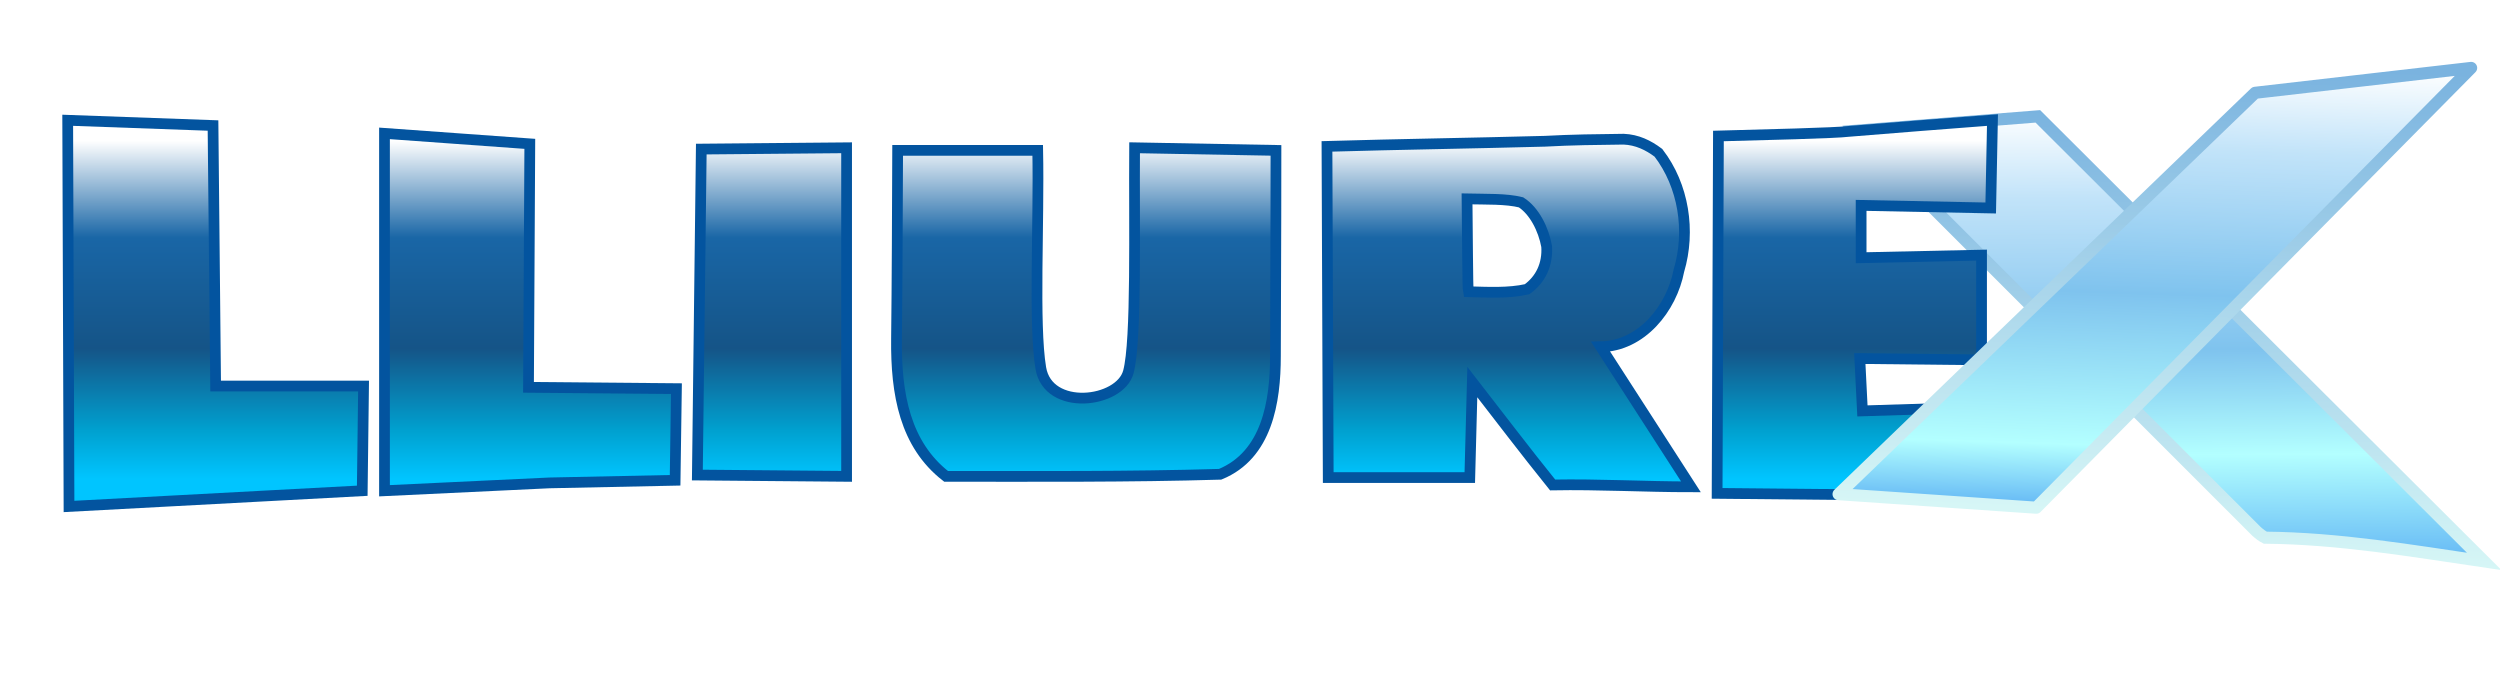
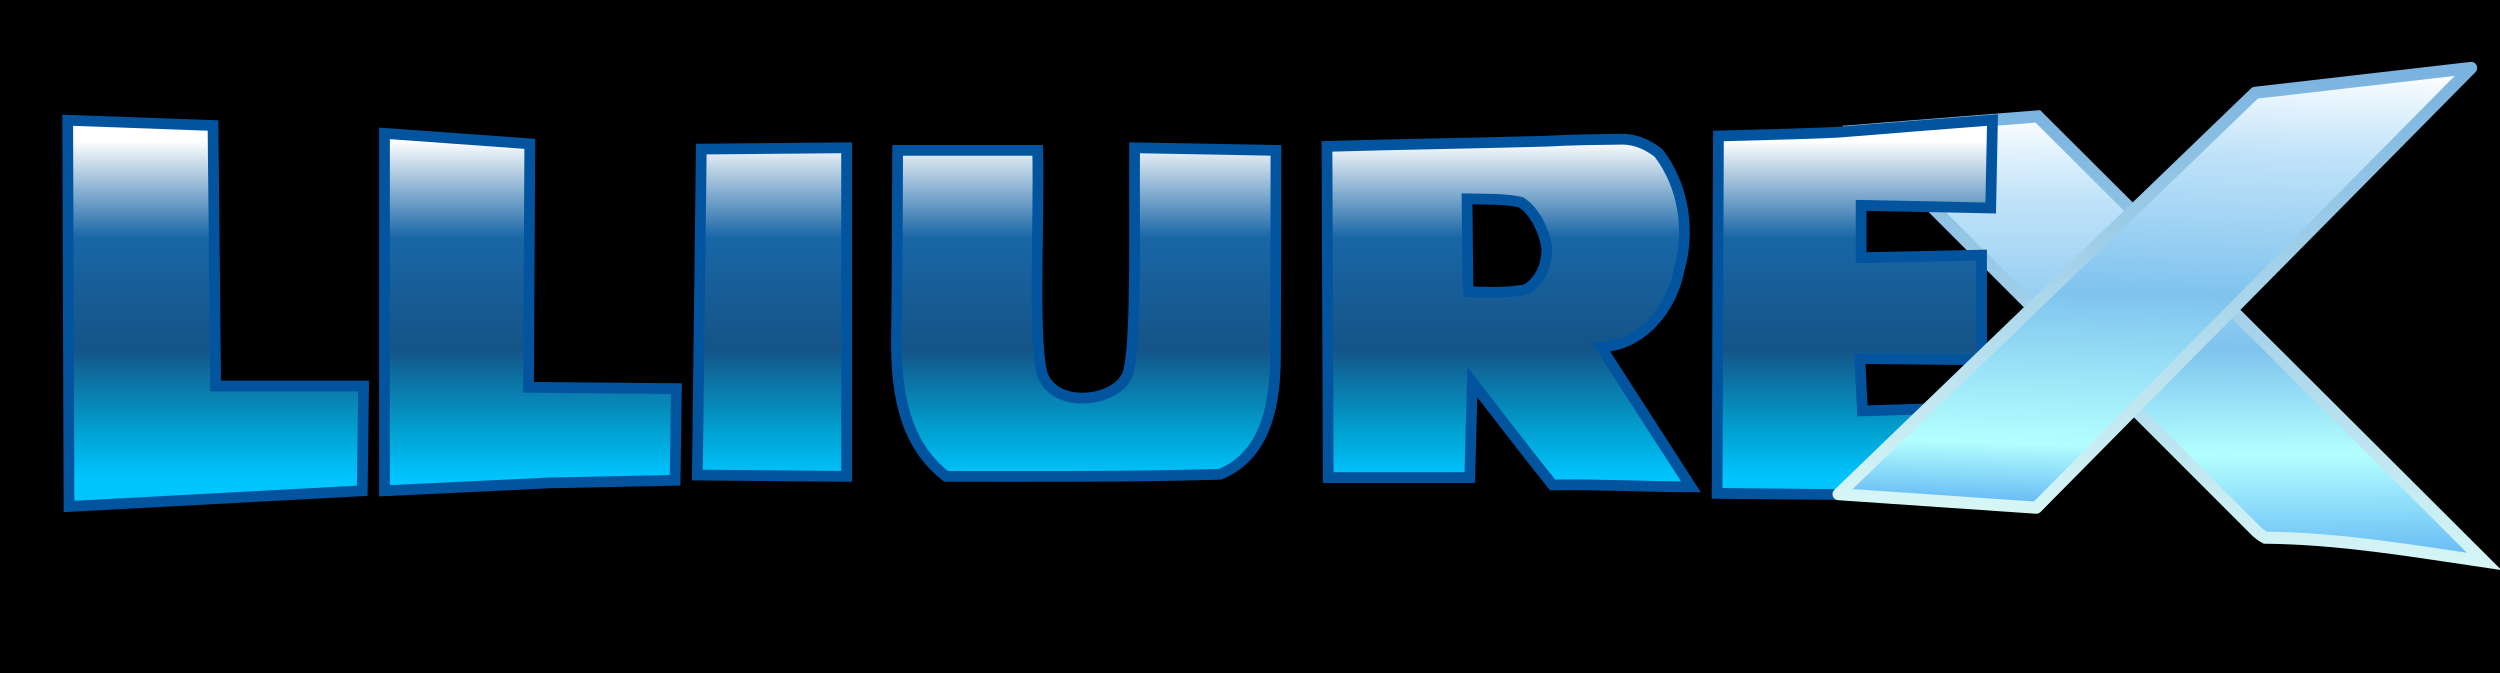
<svg xmlns="http://www.w3.org/2000/svg" xmlns:xlink="http://www.w3.org/1999/xlink" width="372" height="100" id="svg2611" version="1.0">
  <defs id="defs2613">
    <linearGradient xlink:href="#linearGradient4254" id="linearGradient4270" x1="460.006" y1="98.756" x2="459.795" y2="166.783" gradientUnits="userSpaceOnUse" gradientTransform="translate(-145.1711,-82.34169)" />
    <linearGradient id="linearGradient4222">
      <stop id="stop4224" offset="0" style="stop-color:#ffffff;stop-opacity:1;" />
      <stop style="stop-color:#c1e3f9;stop-opacity:1;" offset="0.192" id="stop4226" />
      <stop id="stop4228" offset="0.524" style="stop-color:#7fc3ee;stop-opacity:1;" />
      <stop id="stop4230" offset="0.754" style="stop-color:#b3ffff;stop-opacity:1;" />
      <stop style="stop-color:#61b5f4;stop-opacity:1;" offset="1" id="stop4232" />
    </linearGradient>
    <linearGradient xlink:href="#linearGradient4222" id="linearGradient4196" x1="465.072" y1="98.756" x2="465.502" y2="166.783" gradientUnits="userSpaceOnUse" gradientTransform="translate(-145.1711,-82.34169)" />
    <linearGradient xlink:href="#linearGradient4164" id="linearGradient4495" gradientUnits="userSpaceOnUse" x1="306.75" y1="103.288" x2="306.75" y2="153.624" gradientTransform="translate(-145.1711,-82.34169)" />
    <linearGradient xlink:href="#linearGradient4164" id="linearGradient4492" gradientUnits="userSpaceOnUse" x1="306.75" y1="103.288" x2="306.75" y2="153.624" gradientTransform="translate(-145.1711,-82.34169)" />
    <linearGradient xlink:href="#linearGradient4164" id="linearGradient4489" gradientUnits="userSpaceOnUse" x1="306.75" y1="103.288" x2="306.75" y2="153.624" gradientTransform="translate(-145.1711,-82.34169)" />
    <linearGradient xlink:href="#linearGradient4164" id="linearGradient4486" gradientUnits="userSpaceOnUse" x1="306.75" y1="103.288" x2="306.75" y2="153.624" gradientTransform="translate(-145.1711,-82.34169)" />
    <linearGradient xlink:href="#linearGradient4164" id="linearGradient4483" gradientUnits="userSpaceOnUse" x1="306.75" y1="103.288" x2="306.75" y2="153.624" gradientTransform="translate(-145.1711,-82.34169)" />
    <linearGradient id="linearGradient4164">
      <stop style="stop-color:#ffffff;stop-opacity:1;" offset="0" id="stop4166" />
      <stop id="stop4168" offset="0.287" style="stop-color:#1966a6;stop-opacity:1;" />
      <stop style="stop-color:#155487;stop-opacity:1;" offset="0.614" id="stop4172" />
      <stop id="stop4174" offset="0.858" style="stop-color:#00a1d0;stop-opacity:1;" />
      <stop id="stop4170" offset="1" style="stop-color:#00c5ff;stop-opacity:1;" />
    </linearGradient>
    <linearGradient xlink:href="#linearGradient4164" id="linearGradient4480" gradientUnits="userSpaceOnUse" x1="306.75" y1="103.288" x2="306.75" y2="153.624" gradientTransform="translate(-145.1711,-82.34169)" />
    <linearGradient id="linearGradient4254">
      <stop style="stop-color:#7ab3df;stop-opacity:1;" offset="0" id="stop4256" />
      <stop style="stop-color:#d6f6f6;stop-opacity:1;" offset="1" id="stop4258" />
    </linearGradient>
    <linearGradient xlink:href="#linearGradient4254" id="linearGradient4268" x1="468.616" y1="91.548" x2="465.813" y2="158.788" gradientUnits="userSpaceOnUse" gradientTransform="translate(-145.1711,-82.34169)" />
    <linearGradient id="linearGradient4242">
      <stop id="stop4244" offset="0" style="stop-color:#ffffff;stop-opacity:1;" />
      <stop style="stop-color:#c1e3f9;stop-opacity:1;" offset="0.197" id="stop4246" />
      <stop id="stop4248" offset="0.516" style="stop-color:#7fc3ee;stop-opacity:1;" />
      <stop id="stop4250" offset="0.855" style="stop-color:#b3ffff;stop-opacity:1;" />
      <stop style="stop-color:#61b5f4;stop-opacity:1;" offset="1" id="stop4252" />
    </linearGradient>
    <linearGradient xlink:href="#linearGradient4242" id="linearGradient4240" x1="472.816" y1="91.548" x2="470.665" y2="158.788" gradientUnits="userSpaceOnUse" gradientTransform="translate(-145.1711,-82.34169)" />
  </defs>
  <g id="layer1">
+     <rect style="fill:#000000;fill-opacity:1;stroke:#000000;stroke-width:0.612;stroke-miterlimit:4;stroke-opacity:1;stroke-dasharray:none" id="rect7984" width="381.407" height="104.393" x="-1.924" y="-0.852" />
    <path style="fill:url(#linearGradient4196);fill-opacity:1;fill-rule:evenodd;stroke:url(#linearGradient4270);stroke-width:1.8;stroke-linecap:butt;stroke-linejoin:miter;stroke-miterlimit:4;stroke-dasharray:none;stroke-opacity:1" d="M 335.76,79.062 C 315.891,59.193 296.023,39.325 276.155,19.457 C 285.18,18.742 294.205,18.028 303.23,17.314 C 325.371,39.39 347.512,61.466 369.653,83.542 C 358.809,81.949 348.06,80.107 337.073,80.007 C 336.634,79.789 336.249,79.498 335.76,79.062 z" id="path3214" />
    <path style="fill:url(#linearGradient4495);fill-opacity:1;fill-rule:evenodd;stroke:#03549f;stroke-width:1.6;stroke-linecap:butt;stroke-linejoin:miter;stroke-opacity:1;stroke-miterlimit:4;stroke-dasharray:none" d="M 10.075,17.898 L 10.269,75.361 L 53.902,73.023 L 54.097,57.44 L 32.086,57.44 L 31.696,18.677 L 10.075,17.898 z" id="path3200" />
    <path style="fill:url(#linearGradient4492);fill-opacity:1;fill-rule:evenodd;stroke:#03549f;stroke-width:1.6;stroke-linecap:butt;stroke-linejoin:miter;stroke-opacity:1;stroke-miterlimit:4;stroke-dasharray:none" d="M 57.213,19.846 L 57.213,73.023 L 81.757,71.854 L 100.456,71.465 L 100.651,57.83 L 78.64,57.635 L 78.835,21.404 L 57.213,19.846 z" id="path3202" />
    <path style="fill:url(#linearGradient4489);fill-opacity:1;fill-rule:evenodd;stroke:#03549f;stroke-width:1.6;stroke-linecap:butt;stroke-linejoin:miter;stroke-opacity:1;stroke-miterlimit:4;stroke-dasharray:none" d="M 104.352,22.184 L 103.768,70.686 L 125.973,70.881 L 125.973,21.989 L 104.352,22.184 z" id="path3204" />
    <path style="fill:url(#linearGradient4486);fill-opacity:1;fill-rule:evenodd;stroke:#03549f;stroke-width:1.6;stroke-linecap:butt;stroke-linejoin:miter;stroke-opacity:1;stroke-miterlimit:4;stroke-dasharray:none" d="M 133.57,22.378 C 140.518,22.378 147.465,22.378 154.412,22.378 C 154.631,33.168 153.785,48.222 154.867,54.751 C 155.95,61.28 166.652,59.994 167.905,55.335 C 169.158,50.676 168.744,33.463 168.827,21.989 C 175.839,22.119 182.851,22.249 189.864,22.378 C 189.864,36.852 189.784,46.148 189.784,52.978 C 189.784,59.808 188.524,67.711 181.558,70.572 C 167.984,70.975 154.376,70.881 140.777,70.881 C 134.675,66.134 133.302,58.676 133.401,50.368 C 133.5,42.059 133.533,31.708 133.57,22.378 z" id="path3206" />
    <path style="fill:url(#linearGradient4483);fill-opacity:1;fill-rule:evenodd;stroke:#03549f;stroke-width:1.6;stroke-linecap:butt;stroke-linejoin:miter;stroke-opacity:1;stroke-miterlimit:4;stroke-dasharray:none" d="M 241.602,20.711 C 237.781,20.753 233.743,20.806 229.878,21.019 C 219.071,21.311 208.26,21.47 197.454,21.783 C 197.519,38.21 197.576,54.637 197.641,71.065 C 204.662,71.065 211.683,71.065 218.704,71.065 C 218.834,66.325 218.949,61.585 219.079,56.846 C 223.051,61.962 226.962,67.119 231.028,72.161 C 237.891,72.032 244.748,72.442 251.61,72.44 C 247.13,65.492 242.653,58.543 238.173,51.596 C 244.271,51.51 248.746,45.876 249.821,40.266 C 251.574,34.38 250.538,27.629 246.775,22.74 C 245.248,21.593 243.609,20.8 241.602,20.711 z M 218.298,29.596 C 221.17,29.664 224.086,29.551 226.329,30.108 C 228.307,31.379 229.68,34.11 230.142,36.663 C 230.319,39.341 229.25,41.594 227.224,43.04 C 224.439,43.668 221.383,43.483 218.485,43.408 C 218.381,42.957 218.363,34.2 218.298,29.596 z" id="path3208" />
    <path style="fill:url(#linearGradient4480);fill-opacity:1;fill-rule:evenodd;stroke:#03549f;stroke-width:1.6;stroke-linecap:butt;stroke-linejoin:miter;stroke-opacity:1;stroke-miterlimit:4;stroke-dasharray:none" d="M 255.702,20.236 C 255.637,37.961 255.572,55.687 255.507,73.413 C 268.947,73.543 282.388,73.673 295.828,73.802 C 295.828,69.387 295.828,64.972 295.828,60.557 C 289.595,60.752 283.362,60.946 277.129,61.141 C 276.999,58.544 276.869,55.947 276.739,53.35 C 282.777,53.415 288.816,53.48 294.854,53.544 C 294.854,48.35 294.854,43.156 294.854,37.961 C 288.881,38.091 282.907,38.221 276.934,38.351 C 276.934,35.754 276.934,33.157 276.934,30.56 C 283.362,30.689 289.79,30.819 296.218,30.949 C 296.305,26.587 296.393,22.225 296.48,17.864 C 289.289,18.408 282.243,18.963 275.091,19.55 C 273.258,19.799 262.266,20.057 255.702,20.236 z" id="path3210" />
    <path style="fill:url(#linearGradient4240);fill-opacity:1;fill-rule:evenodd;stroke:url(#linearGradient4268);stroke-width:1.8;stroke-linecap:butt;stroke-linejoin:round;stroke-miterlimit:4;stroke-dasharray:none;stroke-opacity:1" d="M 302.996,75.547 L 273.579,73.531 L 335.565,13.808 L 367.705,10.107 L 302.996,75.547 z" id="path3212" />
  </g>
</svg>
